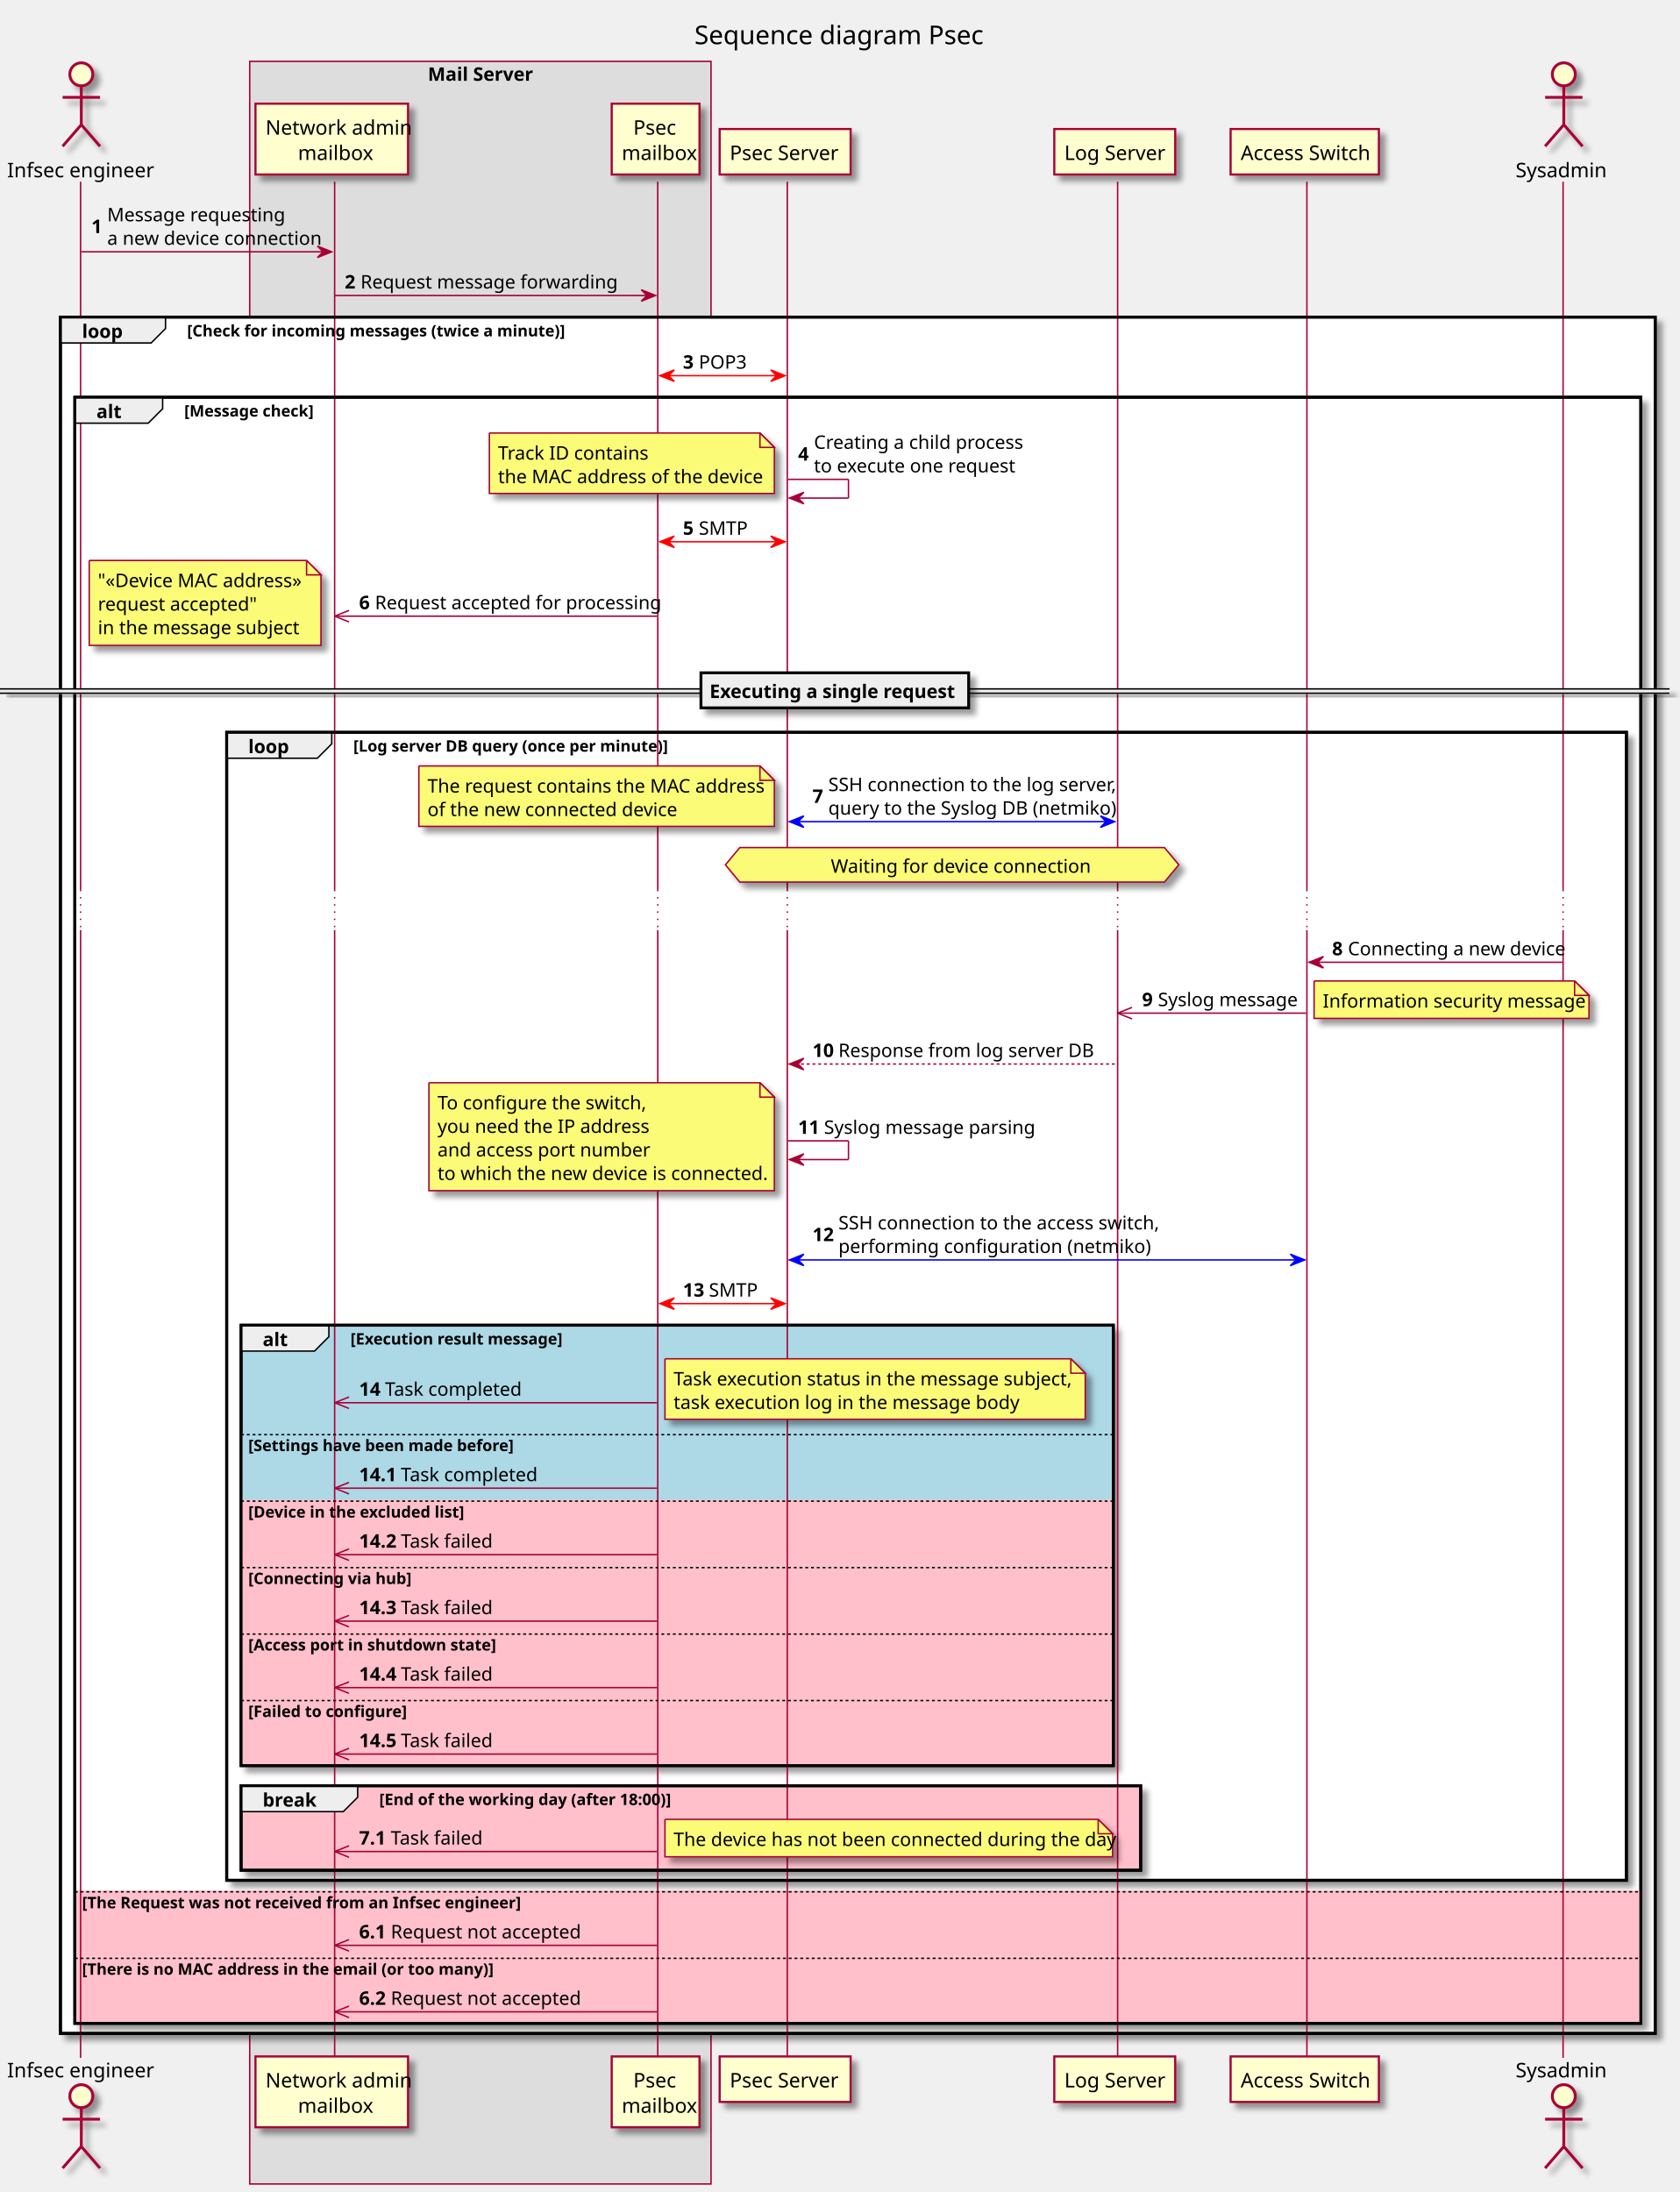
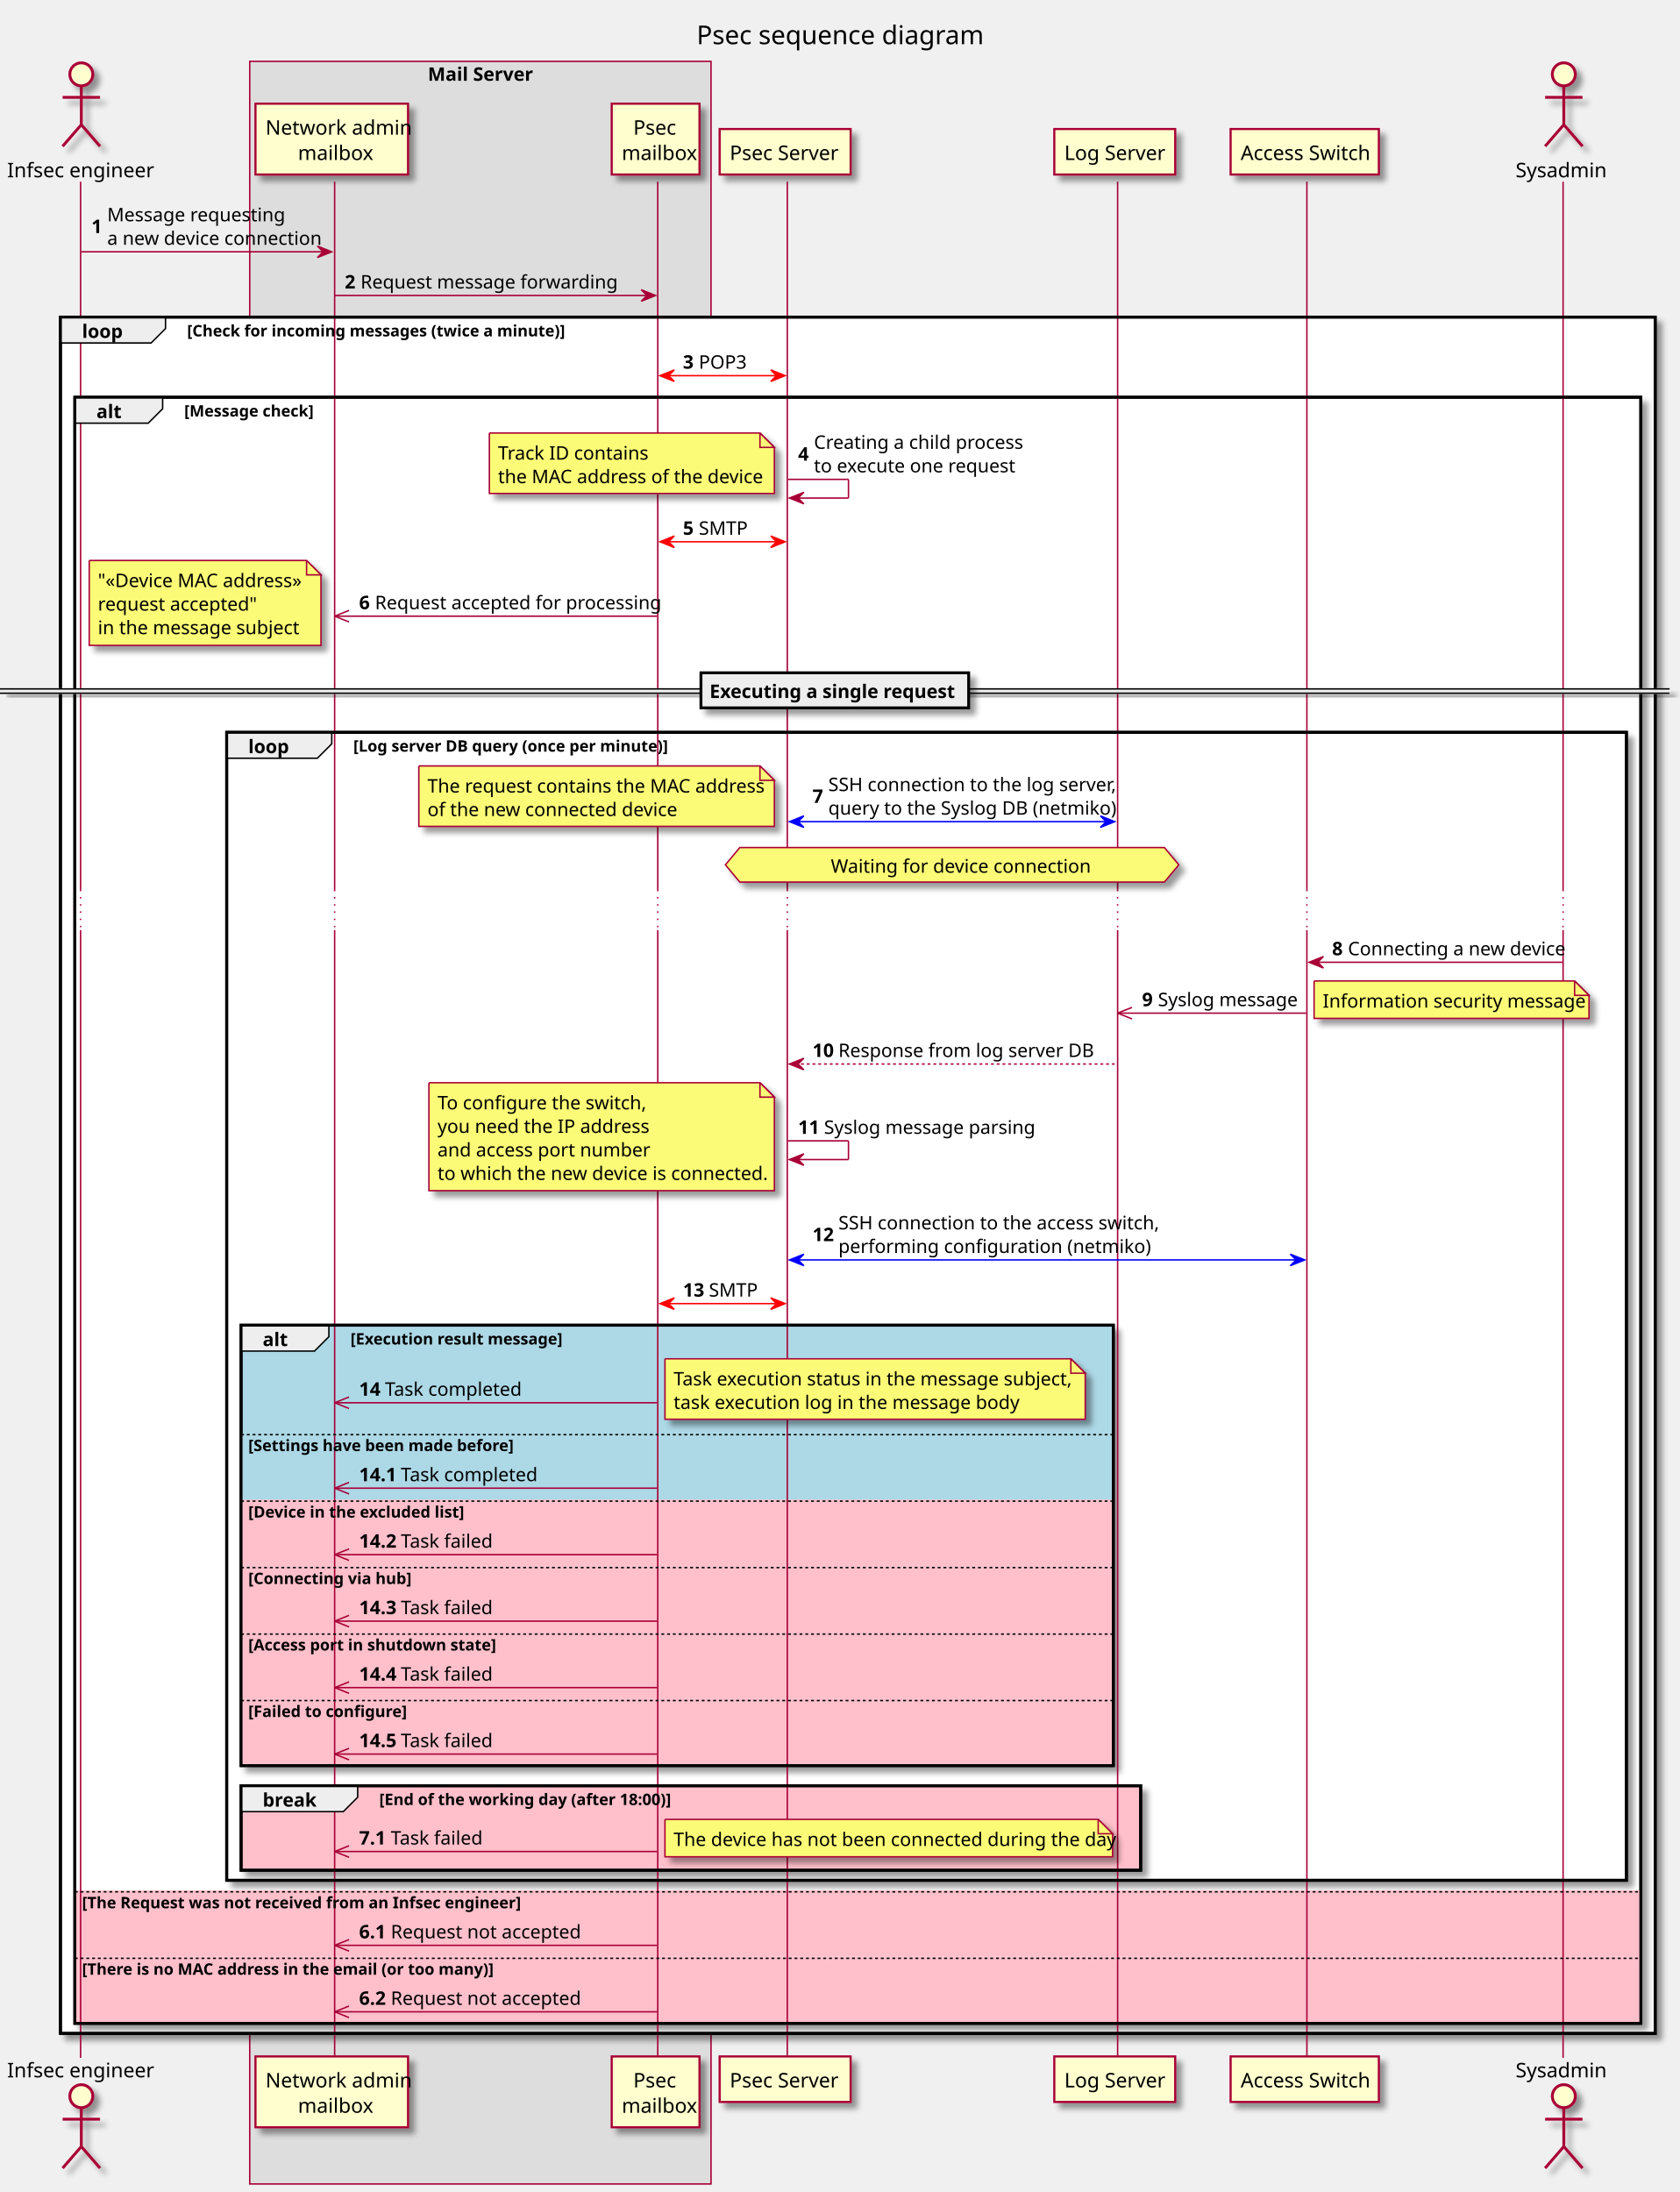
<svg xmlns="http://www.w3.org/2000/svg" contentScriptType="application/ecmascript" contentStyleType="text/css" height="1523px" preserveAspectRatio="none" style="width:1167px;height:1523px;" version="1.1" viewBox="0 0 1167 1523" width="1167px" zoomAndPan="magnify">
  <defs>
-     <filter height="300%" id="fs5m5atupgokg" width="300%" x="-1" y="-1">
+     <filter height="300%" id="f13d5wuxq11a2" width="300%" x="-1" y="-1">
      <feGaussianBlur result="blurOut" stdDeviation="2.0" />
      <feColorMatrix in="blurOut" result="blurOut2" type="matrix" values="0 0 0 0 0 0 0 0 0 0 0 0 0 0 0 0 0 0 .4 0" />
      <feOffset dx="4.0" dy="4.0" in="blurOut2" result="blurOut3" />
      <feBlend in="SourceGraphic" in2="blurOut3" mode="normal" />
    </filter>
  </defs>
  <g>
-     <text fill="#000000" font-family="sans-serif" font-size="18" lengthAdjust="spacing" textLength="195" x="482.5" y="30.686">Sequence diagram Psec</text>
+     <text fill="#000000" font-family="sans-serif" font-size="18" lengthAdjust="spacing" textLength="192" x="484" y="30.686">Psec sequence diagram</text>
    <rect fill="#DDDDDD" height="1474.781" style="stroke:#A80036;stroke-width:1.0;" width="320.5" x="173.5" y="42.641" />
    <text fill="#000000" font-family="sans-serif" font-size="13" font-weight="bold" lengthAdjust="spacing" textLength="73" x="297.25" y="56.136">Mail Server</text>
-     <rect fill="#FFFFFF" filter="url(#fs5m5atupgokg)" height="1192.508" style="stroke:#000000;stroke-width:2.0;" width="1108" x="42" y="220.305" />
-     <rect fill="#FFFFFF" filter="url(#fs5m5atupgokg)" height="1129.805" style="stroke:#000000;stroke-width:2.0;" width="1088" x="52" y="276.008" />
-     <rect fill="#FFFFFF" filter="url(#fs5m5atupgokg)" height="797.617" style="stroke:#000000;stroke-width:2.0;" width="972.5" x="157.5" y="508.82" />
-     <rect fill="#ADD8E6" filter="url(#fs5m5atupgokg)" height="305.992" style="stroke:#000000;stroke-width:2.0;" width="606" x="167.5" y="920.742" />
+     <rect fill="#FFFFFF" filter="url(#f13d5wuxq11a2)" height="1192.508" style="stroke:#000000;stroke-width:2.0;" width="1108" x="42" y="220.305" />
+     <rect fill="#FFFFFF" filter="url(#f13d5wuxq11a2)" height="1129.805" style="stroke:#000000;stroke-width:2.0;" width="1088" x="52" y="276.008" />
+     <rect fill="#FFFFFF" filter="url(#f13d5wuxq11a2)" height="797.617" style="stroke:#000000;stroke-width:2.0;" width="972.5" x="157.5" y="508.82" />
+     <rect fill="#ADD8E6" filter="url(#f13d5wuxq11a2)" height="305.992" style="stroke:#000000;stroke-width:2.0;" width="606" x="167.5" y="920.742" />
    <rect fill="#ADD8E6" height="46.188" style="stroke:none;stroke-width:1.0;" width="606" x="167.5" y="995.797" />
    <rect fill="#FFC0CB" height="46.188" style="stroke:none;stroke-width:1.0;" width="606" x="167.5" y="1041.984" />
    <rect fill="#FFC0CB" height="46.188" style="stroke:none;stroke-width:1.0;" width="606" x="167.5" y="1088.172" />
    <rect fill="#FFC0CB" height="46.188" style="stroke:none;stroke-width:1.0;" width="606" x="167.5" y="1134.359" />
    <rect fill="#FFC0CB" height="46.188" style="stroke:none;stroke-width:1.0;" width="606" x="167.5" y="1180.547" />
-     <rect fill="#FFC0CB" filter="url(#fs5m5atupgokg)" height="58.703" style="stroke:#000000;stroke-width:2.0;" width="625" x="167.5" y="1240.734" />
+     <rect fill="#FFC0CB" filter="url(#f13d5wuxq11a2)" height="58.703" style="stroke:#000000;stroke-width:2.0;" width="625" x="167.5" y="1240.734" />
    <rect fill="#FFC0CB" height="46.188" style="stroke:none;stroke-width:1.0;" width="1088" x="52" y="1313.438" />
    <rect fill="#FFC0CB" height="46.188" style="stroke:none;stroke-width:1.0;" width="1088" x="52" y="1359.625" />
    <line style="stroke:#A80036;stroke-width:1.0;" x1="56" x2="56" y1="126.25" y2="618.227" />
    <line style="stroke:#A80036;stroke-width:1.0;stroke-dasharray:1.0,4.0;" x1="56" x2="56" y1="618.227" y2="646.227" />
    <line style="stroke:#A80036;stroke-width:1.0;" x1="56" x2="56" y1="646.227" y2="1429.812" />
    <line style="stroke:#A80036;stroke-width:1.0;" x1="232.5" x2="232.5" y1="126.25" y2="618.227" />
    <line style="stroke:#A80036;stroke-width:1.0;stroke-dasharray:1.0,4.0;" x1="232.5" x2="232.5" y1="618.227" y2="646.227" />
    <line style="stroke:#A80036;stroke-width:1.0;" x1="232.5" x2="232.5" y1="646.227" y2="1429.812" />
    <line style="stroke:#A80036;stroke-width:1.0;" x1="457" x2="457" y1="126.25" y2="618.227" />
    <line style="stroke:#A80036;stroke-width:1.0;stroke-dasharray:1.0,4.0;" x1="457" x2="457" y1="618.227" y2="646.227" />
    <line style="stroke:#A80036;stroke-width:1.0;" x1="457" x2="457" y1="646.227" y2="1429.812" />
    <line style="stroke:#A80036;stroke-width:1.0;" x1="547" x2="547" y1="126.25" y2="618.227" />
    <line style="stroke:#A80036;stroke-width:1.0;stroke-dasharray:1.0,4.0;" x1="547" x2="547" y1="618.227" y2="646.227" />
    <line style="stroke:#A80036;stroke-width:1.0;" x1="547" x2="547" y1="646.227" y2="1429.812" />
    <line style="stroke:#A80036;stroke-width:1.0;" x1="776.5" x2="776.5" y1="126.25" y2="618.227" />
    <line style="stroke:#A80036;stroke-width:1.0;stroke-dasharray:1.0,4.0;" x1="776.5" x2="776.5" y1="618.227" y2="646.227" />
    <line style="stroke:#A80036;stroke-width:1.0;" x1="776.5" x2="776.5" y1="646.227" y2="1429.812" />
    <line style="stroke:#A80036;stroke-width:1.0;" x1="908" x2="908" y1="126.25" y2="618.227" />
    <line style="stroke:#A80036;stroke-width:1.0;stroke-dasharray:1.0,4.0;" x1="908" x2="908" y1="618.227" y2="646.227" />
    <line style="stroke:#A80036;stroke-width:1.0;" x1="908" x2="908" y1="646.227" y2="1429.812" />
    <line style="stroke:#A80036;stroke-width:1.0;" x1="1086" x2="1086" y1="126.25" y2="618.227" />
    <line style="stroke:#A80036;stroke-width:1.0;stroke-dasharray:1.0,4.0;" x1="1086" x2="1086" y1="618.227" y2="646.227" />
    <line style="stroke:#A80036;stroke-width:1.0;" x1="1086" x2="1086" y1="646.227" y2="1429.812" />
    <text fill="#000000" font-family="sans-serif" font-size="14" lengthAdjust="spacing" textLength="97" x="5" y="123.174">Infsec engineer</text>
-     <ellipse cx="56.5" cy="51.641" fill="#FEFECE" filter="url(#fs5m5atupgokg)" rx="8" ry="8" style="stroke:#A80036;stroke-width:2.0;" />
-     <path d="M56.5,59.641 L56.5,86.641 M43.5,67.641 L69.5,67.641 M56.5,86.641 L43.5,101.641 M56.5,86.641 L69.5,101.641 " fill="none" filter="url(#fs5m5atupgokg)" style="stroke:#A80036;stroke-width:2.0;" />
+     <ellipse cx="56.5" cy="51.641" fill="#FEFECE" filter="url(#f13d5wuxq11a2)" rx="8" ry="8" style="stroke:#A80036;stroke-width:2.0;" />
+     <path d="M56.5,59.641 L56.5,86.641 M43.5,67.641 L69.5,67.641 M56.5,86.641 L43.5,101.641 M56.5,86.641 L69.5,101.641 " fill="none" filter="url(#f13d5wuxq11a2)" style="stroke:#A80036;stroke-width:2.0;" />
    <text fill="#000000" font-family="sans-serif" font-size="14" lengthAdjust="spacing" textLength="97" x="5" y="1443.346">Infsec engineer</text>
-     <ellipse cx="56.5" cy="1456.422" fill="#FEFECE" filter="url(#fs5m5atupgokg)" rx="8" ry="8" style="stroke:#A80036;stroke-width:2.0;" />
-     <path d="M56.5,1464.422 L56.5,1491.422 M43.5,1472.422 L69.5,1472.422 M56.5,1491.422 L43.5,1506.422 M56.5,1491.422 L69.5,1506.422 " fill="none" filter="url(#fs5m5atupgokg)" style="stroke:#A80036;stroke-width:2.0;" />
-     <rect fill="#FEFECE" filter="url(#fs5m5atupgokg)" height="49.219" style="stroke:#A80036;stroke-width:1.5;" width="106" x="177.5" y="72.031" />
+     <ellipse cx="56.5" cy="1456.422" fill="#FEFECE" filter="url(#f13d5wuxq11a2)" rx="8" ry="8" style="stroke:#A80036;stroke-width:2.0;" />
+     <path d="M56.5,1464.422 L56.5,1491.422 M43.5,1472.422 L69.5,1472.422 M56.5,1491.422 L43.5,1506.422 M56.5,1491.422 L69.5,1506.422 " fill="none" filter="url(#f13d5wuxq11a2)" style="stroke:#A80036;stroke-width:2.0;" />
+     <rect fill="#FEFECE" filter="url(#f13d5wuxq11a2)" height="49.219" style="stroke:#A80036;stroke-width:1.5;" width="106" x="177.5" y="72.031" />
    <text fill="#000000" font-family="sans-serif" font-size="14" lengthAdjust="spacing" textLength="92" x="184.5" y="93.564">Network admin</text>
    <text fill="#000000" font-family="sans-serif" font-size="14" lengthAdjust="spacing" textLength="47" x="207" y="111.174">mailbox</text>
-     <rect fill="#FEFECE" filter="url(#fs5m5atupgokg)" height="49.219" style="stroke:#A80036;stroke-width:1.5;" width="106" x="177.5" y="1428.812" />
+     <rect fill="#FEFECE" filter="url(#f13d5wuxq11a2)" height="49.219" style="stroke:#A80036;stroke-width:1.5;" width="106" x="177.5" y="1428.812" />
    <text fill="#000000" font-family="sans-serif" font-size="14" lengthAdjust="spacing" textLength="92" x="184.5" y="1450.346">Network admin</text>
    <text fill="#000000" font-family="sans-serif" font-size="14" lengthAdjust="spacing" textLength="47" x="207" y="1467.955">mailbox</text>
-     <rect fill="#FEFECE" filter="url(#fs5m5atupgokg)" height="49.219" style="stroke:#A80036;stroke-width:1.5;" width="61" x="425" y="72.031" />
+     <rect fill="#FEFECE" filter="url(#f13d5wuxq11a2)" height="49.219" style="stroke:#A80036;stroke-width:1.5;" width="61" x="425" y="72.031" />
    <text fill="#000000" font-family="sans-serif" font-size="14" lengthAdjust="spacing" textLength="31" x="440" y="93.564">Psec</text>
    <text fill="#000000" font-family="sans-serif" font-size="14" lengthAdjust="spacing" textLength="47" x="432" y="111.174">mailbox</text>
-     <rect fill="#FEFECE" filter="url(#fs5m5atupgokg)" height="49.219" style="stroke:#A80036;stroke-width:1.5;" width="61" x="425" y="1428.812" />
+     <rect fill="#FEFECE" filter="url(#f13d5wuxq11a2)" height="49.219" style="stroke:#A80036;stroke-width:1.5;" width="61" x="425" y="1428.812" />
    <text fill="#000000" font-family="sans-serif" font-size="14" lengthAdjust="spacing" textLength="31" x="440" y="1450.346">Psec</text>
    <text fill="#000000" font-family="sans-serif" font-size="14" lengthAdjust="spacing" textLength="47" x="432" y="1467.955">mailbox</text>
-     <rect fill="#FEFECE" filter="url(#fs5m5atupgokg)" height="31.609" style="stroke:#A80036;stroke-width:1.5;" width="91" x="500" y="89.641" />
+     <rect fill="#FEFECE" filter="url(#f13d5wuxq11a2)" height="31.609" style="stroke:#A80036;stroke-width:1.5;" width="91" x="500" y="89.641" />
    <text fill="#000000" font-family="sans-serif" font-size="14" lengthAdjust="spacing" textLength="77" x="507" y="111.174">Psec Server</text>
-     <rect fill="#FEFECE" filter="url(#fs5m5atupgokg)" height="31.609" style="stroke:#A80036;stroke-width:1.5;" width="91" x="500" y="1428.812" />
+     <rect fill="#FEFECE" filter="url(#f13d5wuxq11a2)" height="31.609" style="stroke:#A80036;stroke-width:1.5;" width="91" x="500" y="1428.812" />
    <text fill="#000000" font-family="sans-serif" font-size="14" lengthAdjust="spacing" textLength="77" x="507" y="1450.346">Psec Server</text>
-     <rect fill="#FEFECE" filter="url(#fs5m5atupgokg)" height="31.609" style="stroke:#A80036;stroke-width:1.5;" width="84" x="732.5" y="89.641" />
+     <rect fill="#FEFECE" filter="url(#f13d5wuxq11a2)" height="31.609" style="stroke:#A80036;stroke-width:1.5;" width="84" x="732.5" y="89.641" />
    <text fill="#000000" font-family="sans-serif" font-size="14" lengthAdjust="spacing" textLength="70" x="739.5" y="111.174">Log Server</text>
-     <rect fill="#FEFECE" filter="url(#fs5m5atupgokg)" height="31.609" style="stroke:#A80036;stroke-width:1.5;" width="84" x="732.5" y="1428.812" />
+     <rect fill="#FEFECE" filter="url(#f13d5wuxq11a2)" height="31.609" style="stroke:#A80036;stroke-width:1.5;" width="84" x="732.5" y="1428.812" />
    <text fill="#000000" font-family="sans-serif" font-size="14" lengthAdjust="spacing" textLength="70" x="739.5" y="1450.346">Log Server</text>
-     <rect fill="#FEFECE" filter="url(#fs5m5atupgokg)" height="31.609" style="stroke:#A80036;stroke-width:1.5;" width="103" x="855" y="89.641" />
+     <rect fill="#FEFECE" filter="url(#f13d5wuxq11a2)" height="31.609" style="stroke:#A80036;stroke-width:1.5;" width="103" x="855" y="89.641" />
    <text fill="#000000" font-family="sans-serif" font-size="14" lengthAdjust="spacing" textLength="89" x="862" y="111.174">Access Switch</text>
-     <rect fill="#FEFECE" filter="url(#fs5m5atupgokg)" height="31.609" style="stroke:#A80036;stroke-width:1.5;" width="103" x="855" y="1428.812" />
+     <rect fill="#FEFECE" filter="url(#f13d5wuxq11a2)" height="31.609" style="stroke:#A80036;stroke-width:1.5;" width="103" x="855" y="1428.812" />
    <text fill="#000000" font-family="sans-serif" font-size="14" lengthAdjust="spacing" textLength="89" x="862" y="1450.346">Access Switch</text>
    <text fill="#000000" font-family="sans-serif" font-size="14" lengthAdjust="spacing" textLength="61" x="1053" y="123.174">Sysadmin</text>
-     <ellipse cx="1086.5" cy="51.641" fill="#FEFECE" filter="url(#fs5m5atupgokg)" rx="8" ry="8" style="stroke:#A80036;stroke-width:2.0;" />
-     <path d="M1086.5,59.641 L1086.5,86.641 M1073.5,67.641 L1099.5,67.641 M1086.5,86.641 L1073.5,101.641 M1086.5,86.641 L1099.5,101.641 " fill="none" filter="url(#fs5m5atupgokg)" style="stroke:#A80036;stroke-width:2.0;" />
+     <ellipse cx="1086.5" cy="51.641" fill="#FEFECE" filter="url(#f13d5wuxq11a2)" rx="8" ry="8" style="stroke:#A80036;stroke-width:2.0;" />
+     <path d="M1086.5,59.641 L1086.5,86.641 M1073.5,67.641 L1099.5,67.641 M1086.5,86.641 L1073.5,101.641 M1086.5,86.641 L1099.5,101.641 " fill="none" filter="url(#f13d5wuxq11a2)" style="stroke:#A80036;stroke-width:2.0;" />
    <text fill="#000000" font-family="sans-serif" font-size="14" lengthAdjust="spacing" textLength="61" x="1053" y="1443.346">Sysadmin</text>
-     <ellipse cx="1086.5" cy="1456.422" fill="#FEFECE" filter="url(#fs5m5atupgokg)" rx="8" ry="8" style="stroke:#A80036;stroke-width:2.0;" />
-     <path d="M1086.5,1464.422 L1086.5,1491.422 M1073.5,1472.422 L1099.5,1472.422 M1086.5,1491.422 L1073.5,1506.422 M1086.5,1491.422 L1099.5,1506.422 " fill="none" filter="url(#fs5m5atupgokg)" style="stroke:#A80036;stroke-width:2.0;" />
+     <ellipse cx="1086.5" cy="1456.422" fill="#FEFECE" filter="url(#f13d5wuxq11a2)" rx="8" ry="8" style="stroke:#A80036;stroke-width:2.0;" />
+     <path d="M1086.5,1464.422 L1086.5,1491.422 M1073.5,1472.422 L1099.5,1472.422 M1086.5,1491.422 L1073.5,1506.422 M1086.5,1491.422 L1099.5,1506.422 " fill="none" filter="url(#f13d5wuxq11a2)" style="stroke:#A80036;stroke-width:2.0;" />
    <polygon fill="#A80036" points="220.5,170.953,230.5,174.953,220.5,178.953,224.5,174.953" style="stroke:#A80036;stroke-width:1.0;" />
    <line style="stroke:#A80036;stroke-width:1.0;" x1="56.5" x2="226.5" y1="174.953" y2="174.953" />
    <text fill="#000000" font-family="sans-serif" font-size="13" font-weight="bold" lengthAdjust="spacing" textLength="7" x="63.5" y="161.921">1</text>
    <text fill="#000000" font-family="sans-serif" font-size="13" lengthAdjust="spacing" textLength="117" x="74.5" y="153.745">Message requesting</text>
    <text fill="#000000" font-family="sans-serif" font-size="13" lengthAdjust="spacing" textLength="141" x="74.5" y="170.097">a new device connection</text>
    <polygon fill="#A80036" points="445.5,201.305,455.5,205.305,445.5,209.305,449.5,205.305" style="stroke:#A80036;stroke-width:1.0;" />
    <line style="stroke:#A80036;stroke-width:1.0;" x1="232.5" x2="451.5" y1="205.305" y2="205.305" />
    <text fill="#000000" font-family="sans-serif" font-size="13" font-weight="bold" lengthAdjust="spacing" textLength="7" x="239.5" y="200.448">2</text>
    <text fill="#000000" font-family="sans-serif" font-size="13" lengthAdjust="spacing" textLength="167" x="250.5" y="200.448">Request message forwarding</text>
    <path d="M42,220.305 L115,220.305 L115,228.305 L105,238.305 L42,238.305 L42,220.305 " fill="#EEEEEE" style="stroke:#000000;stroke-width:1.0;" />
    <rect fill="none" height="1192.508" style="stroke:#000000;stroke-width:2.0;" width="1108" x="42" y="220.305" />
    <text fill="#000000" font-family="sans-serif" font-size="13" font-weight="bold" lengthAdjust="spacing" textLength="28" x="57" y="234.8">loop</text>
    <text fill="#000000" font-family="sans-serif" font-size="11" font-weight="bold" lengthAdjust="spacing" textLength="270" x="130" y="233.724">[Check for incoming messages (twice a minute)]</text>
    <polygon fill="#FF0000" points="468.5,257.008,458.5,261.008,468.5,265.008,464.5,261.008" style="stroke:#FF0000;stroke-width:1.0;" />
    <polygon fill="#FF0000" points="535.5,257.008,545.5,261.008,535.5,265.008,539.5,261.008" style="stroke:#FF0000;stroke-width:1.0;" />
    <line style="stroke:#FF0000;stroke-width:1.0;" x1="462.5" x2="541.5" y1="261.008" y2="261.008" />
    <text fill="#000000" font-family="sans-serif" font-size="13" font-weight="bold" lengthAdjust="spacing" textLength="7" x="474.5" y="256.151">3</text>
    <text fill="#000000" font-family="sans-serif" font-size="13" lengthAdjust="spacing" textLength="35" x="485.5" y="256.151">POP3</text>
    <path d="M52,276.008 L113,276.008 L113,284.008 L103,294.008 L52,294.008 L52,276.008 " fill="#EEEEEE" style="stroke:#000000;stroke-width:1.0;" />
    <rect fill="none" height="1129.805" style="stroke:#000000;stroke-width:2.0;" width="1088" x="52" y="276.008" />
    <text fill="#000000" font-family="sans-serif" font-size="13" font-weight="bold" lengthAdjust="spacing" textLength="16" x="67" y="290.503">alt</text>
    <text fill="#000000" font-family="sans-serif" font-size="11" font-weight="bold" lengthAdjust="spacing" textLength="95" x="128" y="289.427">[Message check]</text>
    <line style="stroke:#A80036;stroke-width:1.0;" x1="547.5" x2="589.5" y1="333.062" y2="333.062" />
    <line style="stroke:#A80036;stroke-width:1.0;" x1="589.5" x2="589.5" y1="333.062" y2="346.062" />
    <line style="stroke:#A80036;stroke-width:1.0;" x1="548.5" x2="589.5" y1="346.062" y2="346.062" />
    <polygon fill="#A80036" points="558.5,342.062,548.5,346.062,558.5,350.062,554.5,346.062" style="stroke:#A80036;stroke-width:1.0;" />
    <text fill="#000000" font-family="sans-serif" font-size="13" font-weight="bold" lengthAdjust="spacing" textLength="7" x="554.5" y="320.03">4</text>
    <text fill="#000000" font-family="sans-serif" font-size="13" lengthAdjust="spacing" textLength="140" x="565.5" y="311.854">Creating a child process</text>
    <text fill="#000000" font-family="sans-serif" font-size="13" lengthAdjust="spacing" textLength="133" x="565.5" y="328.206">to execute one request</text>
-     <path d="M340,300.859 L340,342.859 L538,342.859 L538,310.859 L528,300.859 L340,300.859 " fill="#FBFB77" filter="url(#fs5m5atupgokg)" style="stroke:#A80036;stroke-width:1.0;" />
+     <path d="M340,300.859 L340,342.859 L538,342.859 L538,310.859 L528,300.859 L340,300.859 " fill="#FBFB77" filter="url(#f13d5wuxq11a2)" style="stroke:#A80036;stroke-width:1.0;" />
    <path d="M528,300.859 L528,310.859 L538,310.859 L528,300.859 " fill="#FBFB77" style="stroke:#A80036;stroke-width:1.0;" />
    <text fill="#000000" font-family="sans-serif" font-size="13" lengthAdjust="spacing" textLength="101" x="346" y="319.354">Track ID contains</text>
    <text fill="#000000" font-family="sans-serif" font-size="13" lengthAdjust="spacing" textLength="177" x="346" y="335.706">the MAC address of the device</text>
    <polygon fill="#FF0000" points="468.5,372.414,458.5,376.414,468.5,380.414,464.5,376.414" style="stroke:#FF0000;stroke-width:1.0;" />
    <polygon fill="#FF0000" points="535.5,372.414,545.5,376.414,535.5,380.414,539.5,376.414" style="stroke:#FF0000;stroke-width:1.0;" />
    <line style="stroke:#FF0000;stroke-width:1.0;" x1="462.5" x2="541.5" y1="376.414" y2="376.414" />
    <text fill="#000000" font-family="sans-serif" font-size="13" font-weight="bold" lengthAdjust="spacing" textLength="7" x="474.5" y="371.558">5</text>
    <text fill="#000000" font-family="sans-serif" font-size="13" lengthAdjust="spacing" textLength="36" x="485.5" y="371.558">SMTP</text>
    <line style="stroke:#A80036;stroke-width:1.0;" x1="232.5" x2="242.5" y1="428.117" y2="424.117" />
    <line style="stroke:#A80036;stroke-width:1.0;" x1="232.5" x2="242.5" y1="428.117" y2="432.117" />
    <line style="stroke:#A80036;stroke-width:1.0;" x1="232.5" x2="456.5" y1="428.117" y2="428.117" />
    <text fill="#000000" font-family="sans-serif" font-size="13" font-weight="bold" lengthAdjust="spacing" textLength="7" x="249.5" y="423.261">6</text>
    <text fill="#000000" font-family="sans-serif" font-size="13" lengthAdjust="spacing" textLength="190" x="260.5" y="423.261">Request accepted for processing</text>
-     <path d="M62,389.414 L62,448.414 L223,448.414 L223,399.414 L213,389.414 L62,389.414 " fill="#FBFB77" filter="url(#fs5m5atupgokg)" style="stroke:#A80036;stroke-width:1.0;" />
+     <path d="M62,389.414 L62,448.414 L223,448.414 L223,399.414 L213,389.414 L62,389.414 " fill="#FBFB77" filter="url(#f13d5wuxq11a2)" style="stroke:#A80036;stroke-width:1.0;" />
    <path d="M213,389.414 L213,399.414 L223,399.414 L213,389.414 " fill="#FBFB77" style="stroke:#A80036;stroke-width:1.0;" />
    <text fill="#000000" font-family="sans-serif" font-size="13" lengthAdjust="spacing" textLength="140" x="68" y="407.909">"«Device MAC address»</text>
    <text fill="#000000" font-family="sans-serif" font-size="13" lengthAdjust="spacing" textLength="105" x="68" y="424.261">request accepted"</text>
    <text fill="#000000" font-family="sans-serif" font-size="13" lengthAdjust="spacing" textLength="135" x="68" y="440.612">in the message subject</text>
-     <rect fill="#EEEEEE" filter="url(#fs5m5atupgokg)" height="3" style="stroke:#EEEEEE;stroke-width:1.0;" width="1160" x="0" y="478.644" />
+     <rect fill="#EEEEEE" filter="url(#f13d5wuxq11a2)" height="3" style="stroke:#EEEEEE;stroke-width:1.0;" width="1160" x="0" y="478.644" />
    <line style="stroke:#000000;stroke-width:1.0;" x1="0" x2="1160" y1="478.644" y2="478.644" />
    <line style="stroke:#000000;stroke-width:1.0;" x1="0" x2="1160" y1="481.644" y2="481.644" />
-     <rect fill="#EEEEEE" filter="url(#fs5m5atupgokg)" height="24.352" style="stroke:#000000;stroke-width:2.0;" width="186" x="487" y="467.469" />
+     <rect fill="#EEEEEE" filter="url(#f13d5wuxq11a2)" height="24.352" style="stroke:#000000;stroke-width:2.0;" width="186" x="487" y="467.469" />
    <text fill="#000000" font-family="sans-serif" font-size="13" font-weight="bold" lengthAdjust="spacing" textLength="168" x="493" y="484.964">Executing a single request</text>
    <path d="M157.5,508.82 L230.5,508.82 L230.5,516.82 L220.5,526.82 L157.5,526.82 L157.5,508.82 " fill="#EEEEEE" style="stroke:#000000;stroke-width:1.0;" />
    <rect fill="none" height="797.617" style="stroke:#000000;stroke-width:2.0;" width="972.5" x="157.5" y="508.82" />
    <text fill="#000000" font-family="sans-serif" font-size="13" font-weight="bold" lengthAdjust="spacing" textLength="28" x="172.5" y="523.315">loop</text>
    <text fill="#000000" font-family="sans-serif" font-size="11" font-weight="bold" lengthAdjust="spacing" textLength="223" x="245.5" y="522.239">[Log server DB query (once per minute)]</text>
    <polygon fill="#0000FF" points="558.5,566.875,548.5,570.875,558.5,574.875,554.5,570.875" style="stroke:#0000FF;stroke-width:1.0;" />
    <polygon fill="#0000FF" points="764.5,566.875,774.5,570.875,764.5,574.875,768.5,570.875" style="stroke:#0000FF;stroke-width:1.0;" />
    <line style="stroke:#0000FF;stroke-width:1.0;" x1="552.5" x2="770.5" y1="570.875" y2="570.875" />
    <text fill="#000000" font-family="sans-serif" font-size="13" font-weight="bold" lengthAdjust="spacing" textLength="7" x="564.5" y="557.843">7</text>
    <text fill="#000000" font-family="sans-serif" font-size="13" lengthAdjust="spacing" textLength="194" x="575.5" y="549.667">SSH connection to the log server,</text>
    <text fill="#000000" font-family="sans-serif" font-size="13" lengthAdjust="spacing" textLength="193" x="575.5" y="566.019">query to the Syslog DB (netmiko)</text>
-     <path d="M291,532.172 L291,574.172 L538,574.172 L538,542.172 L528,532.172 L291,532.172 " fill="#FBFB77" filter="url(#fs5m5atupgokg)" style="stroke:#A80036;stroke-width:1.0;" />
+     <path d="M291,532.172 L291,574.172 L538,574.172 L538,542.172 L528,532.172 L291,532.172 " fill="#FBFB77" filter="url(#f13d5wuxq11a2)" style="stroke:#A80036;stroke-width:1.0;" />
    <path d="M528,532.172 L528,542.172 L538,542.172 L528,532.172 " fill="#FBFB77" style="stroke:#A80036;stroke-width:1.0;" />
    <text fill="#000000" font-family="sans-serif" font-size="13" lengthAdjust="spacing" textLength="226" x="297" y="550.667">The request contains the MAC address</text>
    <text fill="#000000" font-family="sans-serif" font-size="13" lengthAdjust="spacing" textLength="163" x="297" y="567.019">of the new connected device</text>
-     <polygon fill="#FBFB77" filter="url(#fs5m5atupgokg)" points="514,588.875,809,588.875,819,600.875,809,612.875,514,612.875,504,600.875,514,588.875" style="stroke:#A80036;stroke-width:1.0;" />
+     <polygon fill="#FBFB77" filter="url(#f13d5wuxq11a2)" points="514,588.875,809,588.875,819,600.875,809,612.875,514,612.875,504,600.875,514,588.875" style="stroke:#A80036;stroke-width:1.0;" />
    <text fill="#000000" font-family="sans-serif" font-size="13" lengthAdjust="spacing" textLength="169" x="577.25" y="606.37">Waiting for device connection</text>
    <polygon fill="#A80036" points="919.5,664.578,909.5,668.578,919.5,672.578,915.5,668.578" style="stroke:#A80036;stroke-width:1.0;" />
    <line style="stroke:#A80036;stroke-width:1.0;" x1="913.5" x2="1085.5" y1="668.578" y2="668.578" />
    <text fill="#000000" font-family="sans-serif" font-size="13" font-weight="bold" lengthAdjust="spacing" textLength="7" x="925.5" y="663.722">8</text>
    <text fill="#000000" font-family="sans-serif" font-size="13" lengthAdjust="spacing" textLength="143" x="936.5" y="663.722">Connecting a new device</text>
    <line style="stroke:#A80036;stroke-width:1.0;" x1="776.5" x2="786.5" y1="703.93" y2="699.93" />
    <line style="stroke:#A80036;stroke-width:1.0;" x1="776.5" x2="786.5" y1="703.93" y2="707.93" />
    <line style="stroke:#A80036;stroke-width:1.0;" x1="776.5" x2="907.5" y1="703.93" y2="703.93" />
    <text fill="#000000" font-family="sans-serif" font-size="13" font-weight="bold" lengthAdjust="spacing" textLength="7" x="793.5" y="699.073">9</text>
    <text fill="#000000" font-family="sans-serif" font-size="13" lengthAdjust="spacing" textLength="97" x="804.5" y="699.073">Syslog message</text>
-     <path d="M913,681.578 L913,707.578 L1104,707.578 L1104,691.578 L1094,681.578 L913,681.578 " fill="#FBFB77" filter="url(#fs5m5atupgokg)" style="stroke:#A80036;stroke-width:1.0;" />
+     <path d="M913,681.578 L913,707.578 L1104,707.578 L1104,691.578 L1094,681.578 L913,681.578 " fill="#FBFB77" filter="url(#f13d5wuxq11a2)" style="stroke:#A80036;stroke-width:1.0;" />
    <path d="M1094,681.578 L1094,691.578 L1104,691.578 L1094,681.578 " fill="#FBFB77" style="stroke:#A80036;stroke-width:1.0;" />
    <text fill="#000000" font-family="sans-serif" font-size="13" lengthAdjust="spacing" textLength="170" x="919" y="700.073">Information security message</text>
    <polygon fill="#A80036" points="558.5,735.281,548.5,739.281,558.5,743.281,554.5,739.281" style="stroke:#A80036;stroke-width:1.0;" />
    <line style="stroke:#A80036;stroke-width:1.0;stroke-dasharray:2.0,2.0;" x1="552.5" x2="775.5" y1="739.281" y2="739.281" />
    <text fill="#000000" font-family="sans-serif" font-size="13" font-weight="bold" lengthAdjust="spacing" textLength="14" x="564.5" y="734.425">10</text>
    <text fill="#000000" font-family="sans-serif" font-size="13" lengthAdjust="spacing" textLength="168" x="582.5" y="734.425">Response from log server DB</text>
    <line style="stroke:#A80036;stroke-width:1.0;" x1="547.5" x2="589.5" y1="792.66" y2="792.66" />
    <line style="stroke:#A80036;stroke-width:1.0;" x1="589.5" x2="589.5" y1="792.66" y2="805.66" />
    <line style="stroke:#A80036;stroke-width:1.0;" x1="548.5" x2="589.5" y1="805.66" y2="805.66" />
    <polygon fill="#A80036" points="558.5,801.66,548.5,805.66,558.5,809.66,554.5,805.66" style="stroke:#A80036;stroke-width:1.0;" />
    <text fill="#000000" font-family="sans-serif" font-size="13" font-weight="bold" lengthAdjust="spacing" textLength="14" x="554.5" y="787.804">11</text>
    <text fill="#000000" font-family="sans-serif" font-size="13" lengthAdjust="spacing" textLength="143" x="572.5" y="787.804">Syslog message parsing</text>
-     <path d="M298,752.281 L298,827.281 L538,827.281 L538,762.281 L528,752.281 L298,752.281 " fill="#FBFB77" filter="url(#fs5m5atupgokg)" style="stroke:#A80036;stroke-width:1.0;" />
+     <path d="M298,752.281 L298,827.281 L538,827.281 L538,762.281 L528,752.281 L298,752.281 " fill="#FBFB77" filter="url(#f13d5wuxq11a2)" style="stroke:#A80036;stroke-width:1.0;" />
    <path d="M528,752.281 L528,762.281 L538,762.281 L528,752.281 " fill="#FBFB77" style="stroke:#A80036;stroke-width:1.0;" />
    <text fill="#000000" font-family="sans-serif" font-size="13" lengthAdjust="spacing" textLength="137" x="304" y="770.776">To configure the switch,</text>
    <text fill="#000000" font-family="sans-serif" font-size="13" lengthAdjust="spacing" textLength="141" x="304" y="787.128">you need the IP address</text>
    <text fill="#000000" font-family="sans-serif" font-size="13" lengthAdjust="spacing" textLength="140" x="304" y="803.48">and access port number</text>
    <text fill="#000000" font-family="sans-serif" font-size="13" lengthAdjust="spacing" textLength="219" x="304" y="819.831">to which the new device is connected.</text>
    <polygon fill="#0000FF" points="558.5,871.391,548.5,875.391,558.5,879.391,554.5,875.391" style="stroke:#0000FF;stroke-width:1.0;" />
    <polygon fill="#0000FF" points="896.5,871.391,906.5,875.391,896.5,879.391,900.5,875.391" style="stroke:#0000FF;stroke-width:1.0;" />
    <line style="stroke:#0000FF;stroke-width:1.0;" x1="552.5" x2="902.5" y1="875.391" y2="875.391" />
    <text fill="#000000" font-family="sans-serif" font-size="13" font-weight="bold" lengthAdjust="spacing" textLength="14" x="564.5" y="862.358">12</text>
    <text fill="#000000" font-family="sans-serif" font-size="13" lengthAdjust="spacing" textLength="222" x="582.5" y="854.183">SSH connection to the access switch,</text>
    <text fill="#000000" font-family="sans-serif" font-size="13" lengthAdjust="spacing" textLength="195" x="582.5" y="870.534">performing configuration (netmiko)</text>
    <polygon fill="#FF0000" points="468.5,901.742,458.5,905.742,468.5,909.742,464.5,905.742" style="stroke:#FF0000;stroke-width:1.0;" />
    <polygon fill="#FF0000" points="535.5,901.742,545.5,905.742,535.5,909.742,539.5,905.742" style="stroke:#FF0000;stroke-width:1.0;" />
    <line style="stroke:#FF0000;stroke-width:1.0;" x1="462.5" x2="541.5" y1="905.742" y2="905.742" />
    <text fill="#000000" font-family="sans-serif" font-size="13" font-weight="bold" lengthAdjust="spacing" textLength="14" x="474.5" y="900.886">13</text>
    <text fill="#000000" font-family="sans-serif" font-size="13" lengthAdjust="spacing" textLength="36" x="492.5" y="900.886">SMTP</text>
    <path d="M167.5,920.742 L228.5,920.742 L228.5,928.742 L218.5,938.742 L167.5,938.742 L167.5,920.742 " fill="#EEEEEE" style="stroke:#000000;stroke-width:1.0;" />
    <rect fill="none" height="305.992" style="stroke:#000000;stroke-width:2.0;" width="606" x="167.5" y="920.742" />
    <text fill="#000000" font-family="sans-serif" font-size="13" font-weight="bold" lengthAdjust="spacing" textLength="16" x="182.5" y="935.237">alt</text>
    <text fill="#000000" font-family="sans-serif" font-size="11" font-weight="bold" lengthAdjust="spacing" textLength="152" x="243.5" y="934.161">[Execution result message]</text>
    <line style="stroke:#A80036;stroke-width:1.0;" x1="232.5" x2="242.5" y1="974.621" y2="970.621" />
    <line style="stroke:#A80036;stroke-width:1.0;" x1="232.5" x2="242.5" y1="974.621" y2="978.621" />
    <line style="stroke:#A80036;stroke-width:1.0;" x1="232.5" x2="456.5" y1="974.621" y2="974.621" />
    <text fill="#000000" font-family="sans-serif" font-size="13" font-weight="bold" lengthAdjust="spacing" textLength="14" x="249.5" y="969.765">14</text>
    <text fill="#000000" font-family="sans-serif" font-size="13" lengthAdjust="spacing" textLength="92" x="267.5" y="969.765">Task completed</text>
-     <path d="M462,944.094 L462,986.094 L754,986.094 L754,954.094 L744,944.094 L462,944.094 " fill="#FBFB77" filter="url(#fs5m5atupgokg)" style="stroke:#A80036;stroke-width:1.0;" />
+     <path d="M462,944.094 L462,986.094 L754,986.094 L754,954.094 L744,944.094 L462,944.094 " fill="#FBFB77" filter="url(#f13d5wuxq11a2)" style="stroke:#A80036;stroke-width:1.0;" />
    <path d="M744,944.094 L744,954.094 L754,954.094 L744,944.094 " fill="#FBFB77" style="stroke:#A80036;stroke-width:1.0;" />
    <text fill="#000000" font-family="sans-serif" font-size="13" lengthAdjust="spacing" textLength="271" x="468" y="962.589">Task execution status in the message subject,</text>
    <text fill="#000000" font-family="sans-serif" font-size="13" lengthAdjust="spacing" textLength="231" x="468" y="978.94">task execution log in the message body</text>
    <line style="stroke:#000000;stroke-width:1.0;stroke-dasharray:2.0,2.0;" x1="167.5" x2="773.5" y1="996.797" y2="996.797" />
    <text fill="#000000" font-family="sans-serif" font-size="11" font-weight="bold" lengthAdjust="spacing" textLength="188" x="172.5" y="1008.216">[Settings have been made before]</text>
    <line style="stroke:#A80036;stroke-width:1.0;" x1="232.5" x2="242.5" y1="1033.984" y2="1029.984" />
    <line style="stroke:#A80036;stroke-width:1.0;" x1="232.5" x2="242.5" y1="1033.984" y2="1037.984" />
    <line style="stroke:#A80036;stroke-width:1.0;" x1="232.5" x2="456.5" y1="1033.984" y2="1033.984" />
    <text fill="#000000" font-family="sans-serif" font-size="13" font-weight="bold" lengthAdjust="spacing" textLength="25" x="249.5" y="1029.128">14.1</text>
    <text fill="#000000" font-family="sans-serif" font-size="13" lengthAdjust="spacing" textLength="92" x="278.5" y="1029.128">Task completed</text>
    <line style="stroke:#000000;stroke-width:1.0;stroke-dasharray:2.0,2.0;" x1="167.5" x2="773.5" y1="1042.984" y2="1042.984" />
    <text fill="#000000" font-family="sans-serif" font-size="11" font-weight="bold" lengthAdjust="spacing" textLength="151" x="172.5" y="1054.403">[Device in the excluded list]</text>
    <line style="stroke:#A80036;stroke-width:1.0;" x1="232.5" x2="242.5" y1="1080.172" y2="1076.172" />
    <line style="stroke:#A80036;stroke-width:1.0;" x1="232.5" x2="242.5" y1="1080.172" y2="1084.172" />
    <line style="stroke:#A80036;stroke-width:1.0;" x1="232.5" x2="456.5" y1="1080.172" y2="1080.172" />
    <text fill="#000000" font-family="sans-serif" font-size="13" font-weight="bold" lengthAdjust="spacing" textLength="25" x="249.5" y="1075.315">14.2</text>
    <text fill="#000000" font-family="sans-serif" font-size="13" lengthAdjust="spacing" textLength="62" x="278.5" y="1075.315">Task failed</text>
    <line style="stroke:#000000;stroke-width:1.0;stroke-dasharray:2.0,2.0;" x1="167.5" x2="773.5" y1="1089.172" y2="1089.172" />
    <text fill="#000000" font-family="sans-serif" font-size="11" font-weight="bold" lengthAdjust="spacing" textLength="113" x="172.5" y="1100.591">[Connecting via hub]</text>
    <line style="stroke:#A80036;stroke-width:1.0;" x1="232.5" x2="242.5" y1="1126.359" y2="1122.359" />
    <line style="stroke:#A80036;stroke-width:1.0;" x1="232.5" x2="242.5" y1="1126.359" y2="1130.359" />
    <line style="stroke:#A80036;stroke-width:1.0;" x1="232.5" x2="456.5" y1="1126.359" y2="1126.359" />
    <text fill="#000000" font-family="sans-serif" font-size="13" font-weight="bold" lengthAdjust="spacing" textLength="25" x="249.5" y="1121.503">14.3</text>
    <text fill="#000000" font-family="sans-serif" font-size="13" lengthAdjust="spacing" textLength="62" x="278.5" y="1121.503">Task failed</text>
    <line style="stroke:#000000;stroke-width:1.0;stroke-dasharray:2.0,2.0;" x1="167.5" x2="773.5" y1="1135.359" y2="1135.359" />
    <text fill="#000000" font-family="sans-serif" font-size="11" font-weight="bold" lengthAdjust="spacing" textLength="178" x="172.5" y="1146.778">[Access port in shutdown state]</text>
    <line style="stroke:#A80036;stroke-width:1.0;" x1="232.5" x2="242.5" y1="1172.547" y2="1168.547" />
    <line style="stroke:#A80036;stroke-width:1.0;" x1="232.5" x2="242.5" y1="1172.547" y2="1176.547" />
    <line style="stroke:#A80036;stroke-width:1.0;" x1="232.5" x2="456.5" y1="1172.547" y2="1172.547" />
    <text fill="#000000" font-family="sans-serif" font-size="13" font-weight="bold" lengthAdjust="spacing" textLength="25" x="249.5" y="1167.69">14.4</text>
    <text fill="#000000" font-family="sans-serif" font-size="13" lengthAdjust="spacing" textLength="62" x="278.5" y="1167.69">Task failed</text>
    <line style="stroke:#000000;stroke-width:1.0;stroke-dasharray:2.0,2.0;" x1="167.5" x2="773.5" y1="1181.547" y2="1181.547" />
    <text fill="#000000" font-family="sans-serif" font-size="11" font-weight="bold" lengthAdjust="spacing" textLength="110" x="172.5" y="1192.966">[Failed to configure]</text>
    <line style="stroke:#A80036;stroke-width:1.0;" x1="232.5" x2="242.5" y1="1218.734" y2="1214.734" />
    <line style="stroke:#A80036;stroke-width:1.0;" x1="232.5" x2="242.5" y1="1218.734" y2="1222.734" />
    <line style="stroke:#A80036;stroke-width:1.0;" x1="232.5" x2="456.5" y1="1218.734" y2="1218.734" />
    <text fill="#000000" font-family="sans-serif" font-size="13" font-weight="bold" lengthAdjust="spacing" textLength="25" x="249.5" y="1213.878">14.5</text>
    <text fill="#000000" font-family="sans-serif" font-size="13" lengthAdjust="spacing" textLength="62" x="278.5" y="1213.878">Task failed</text>
    <path d="M167.5,1240.734 L248.5,1240.734 L248.5,1248.734 L238.5,1258.734 L167.5,1258.734 L167.5,1240.734 " fill="#EEEEEE" style="stroke:#000000;stroke-width:1.0;" />
    <rect fill="none" height="58.703" style="stroke:#000000;stroke-width:2.0;" width="625" x="167.5" y="1240.734" />
    <text fill="#000000" font-family="sans-serif" font-size="13" font-weight="bold" lengthAdjust="spacing" textLength="36" x="182.5" y="1255.229">break</text>
    <text fill="#000000" font-family="sans-serif" font-size="11" font-weight="bold" lengthAdjust="spacing" textLength="201" x="263.5" y="1254.153">[End of the working day (after 18:00)]</text>
    <line style="stroke:#A80036;stroke-width:1.0;" x1="232.5" x2="242.5" y1="1286.438" y2="1282.438" />
    <line style="stroke:#A80036;stroke-width:1.0;" x1="232.5" x2="242.5" y1="1286.438" y2="1290.438" />
    <line style="stroke:#A80036;stroke-width:1.0;" x1="232.5" x2="456.5" y1="1286.438" y2="1286.438" />
    <text fill="#000000" font-family="sans-serif" font-size="13" font-weight="bold" lengthAdjust="spacing" textLength="18" x="249.5" y="1281.581">7.1</text>
    <text fill="#000000" font-family="sans-serif" font-size="13" lengthAdjust="spacing" textLength="62" x="271.5" y="1281.581">Task failed</text>
-     <path d="M462,1264.086 L462,1290.086 L773,1290.086 L773,1274.086 L763,1264.086 L462,1264.086 " fill="#FBFB77" filter="url(#fs5m5atupgokg)" style="stroke:#A80036;stroke-width:1.0;" />
+     <path d="M462,1264.086 L462,1290.086 L773,1290.086 L773,1274.086 L763,1264.086 L462,1264.086 " fill="#FBFB77" filter="url(#f13d5wuxq11a2)" style="stroke:#A80036;stroke-width:1.0;" />
    <path d="M763,1264.086 L763,1274.086 L773,1274.086 L763,1264.086 " fill="#FBFB77" style="stroke:#A80036;stroke-width:1.0;" />
    <text fill="#000000" font-family="sans-serif" font-size="13" lengthAdjust="spacing" textLength="290" x="468" y="1282.581">The device has not been connected during the day</text>
    <line style="stroke:#000000;stroke-width:1.0;stroke-dasharray:2.0,2.0;" x1="52" x2="1140" y1="1314.438" y2="1314.438" />
    <text fill="#000000" font-family="sans-serif" font-size="11" font-weight="bold" lengthAdjust="spacing" textLength="312" x="57" y="1325.856">[The Request was not received from an Infsec engineer]</text>
    <line style="stroke:#A80036;stroke-width:1.0;" x1="232.5" x2="242.5" y1="1351.625" y2="1347.625" />
    <line style="stroke:#A80036;stroke-width:1.0;" x1="232.5" x2="242.5" y1="1351.625" y2="1355.625" />
    <line style="stroke:#A80036;stroke-width:1.0;" x1="232.5" x2="456.5" y1="1351.625" y2="1351.625" />
    <text fill="#000000" font-family="sans-serif" font-size="13" font-weight="bold" lengthAdjust="spacing" textLength="18" x="249.5" y="1346.769">6.1</text>
    <text fill="#000000" font-family="sans-serif" font-size="13" lengthAdjust="spacing" textLength="127" x="271.5" y="1346.769">Request not accepted</text>
    <line style="stroke:#000000;stroke-width:1.0;stroke-dasharray:2.0,2.0;" x1="52" x2="1140" y1="1360.625" y2="1360.625" />
    <text fill="#000000" font-family="sans-serif" font-size="11" font-weight="bold" lengthAdjust="spacing" textLength="293" x="57" y="1372.044">[There is no MAC address in the email (or too many)]</text>
    <line style="stroke:#A80036;stroke-width:1.0;" x1="232.5" x2="242.5" y1="1397.812" y2="1393.812" />
    <line style="stroke:#A80036;stroke-width:1.0;" x1="232.5" x2="242.5" y1="1397.812" y2="1401.812" />
    <line style="stroke:#A80036;stroke-width:1.0;" x1="232.5" x2="456.5" y1="1397.812" y2="1397.812" />
    <text fill="#000000" font-family="sans-serif" font-size="13" font-weight="bold" lengthAdjust="spacing" textLength="18" x="249.5" y="1392.956">6.2</text>
    <text fill="#000000" font-family="sans-serif" font-size="13" lengthAdjust="spacing" textLength="127" x="271.5" y="1392.956">Request not accepted</text>
  </g>
</svg>
